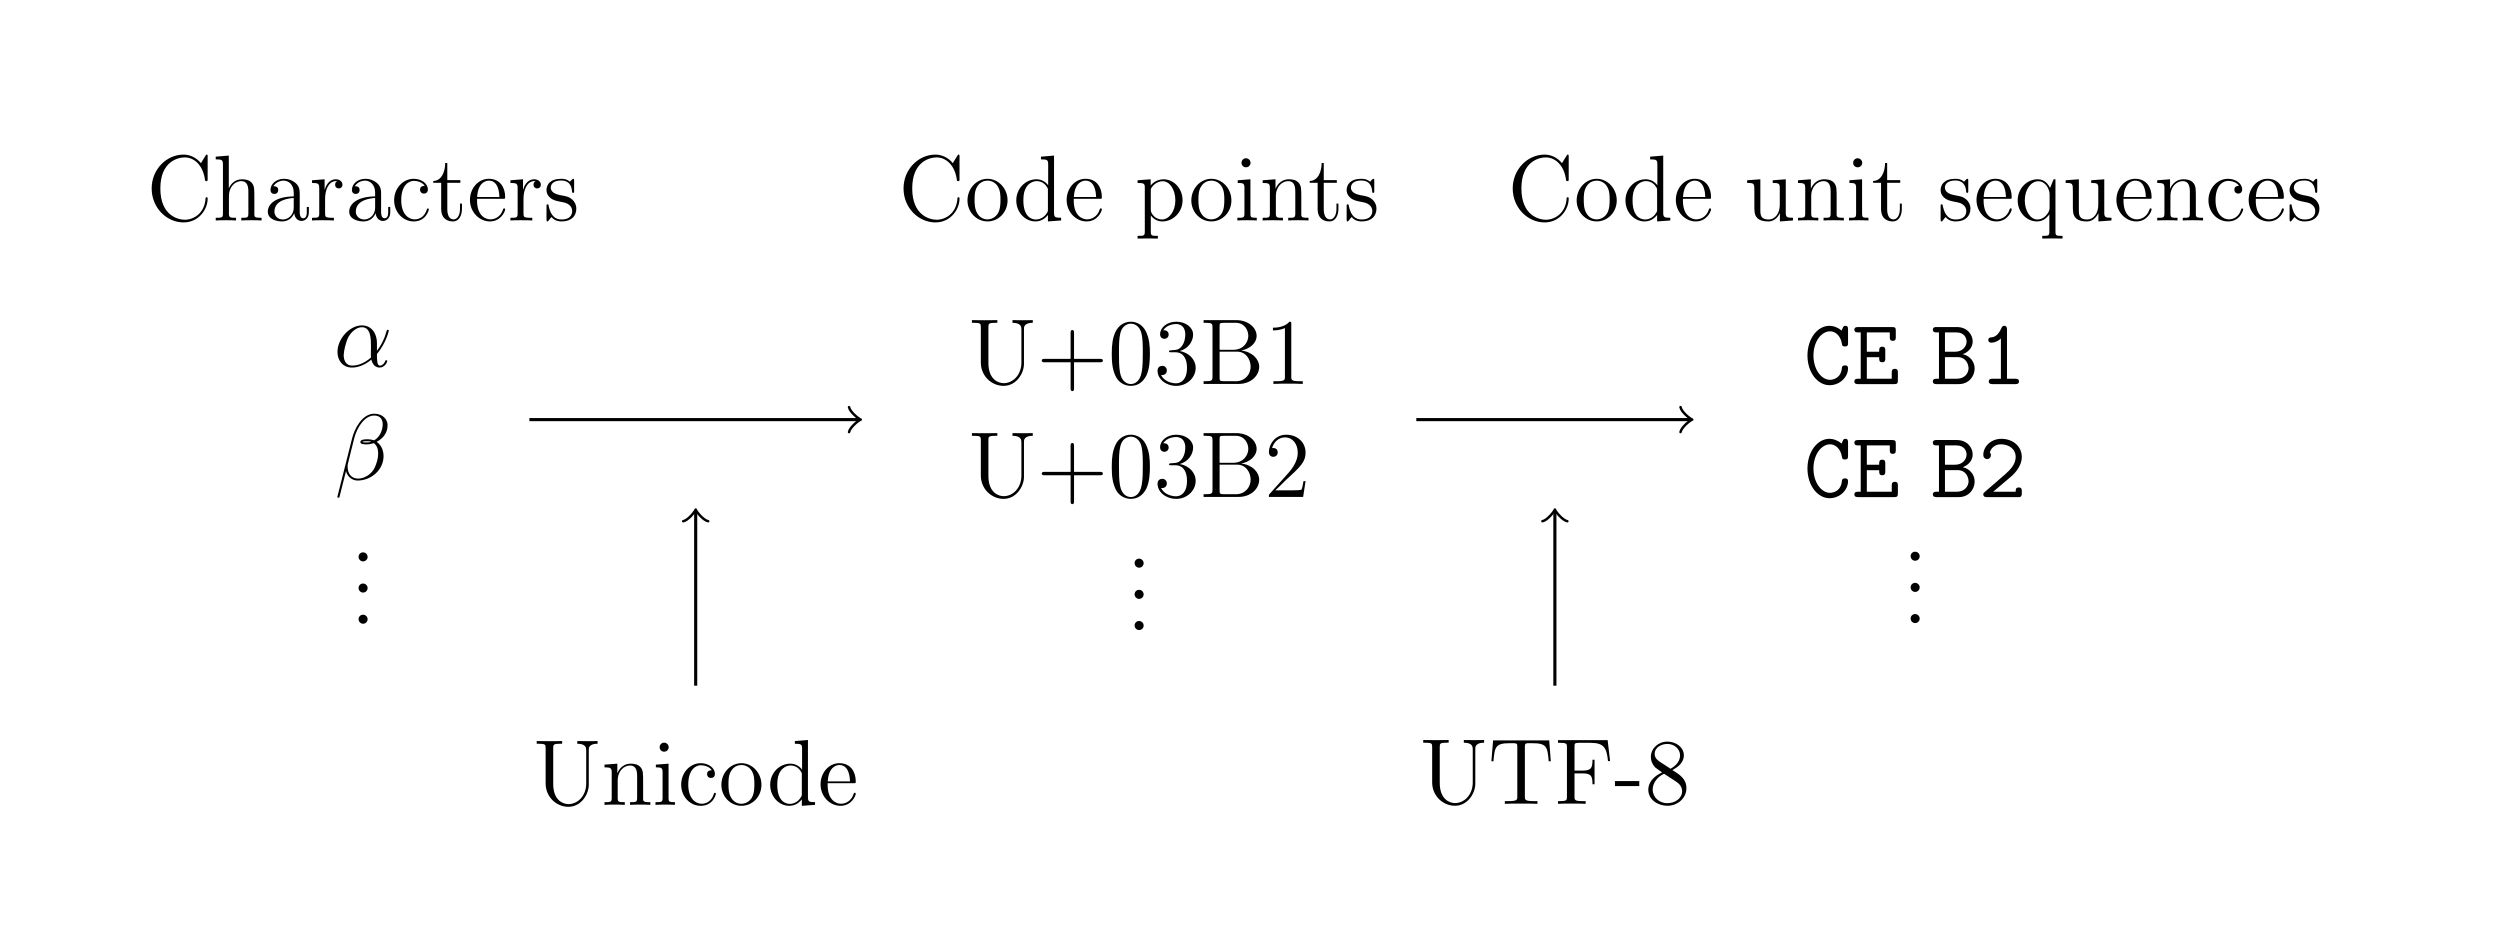
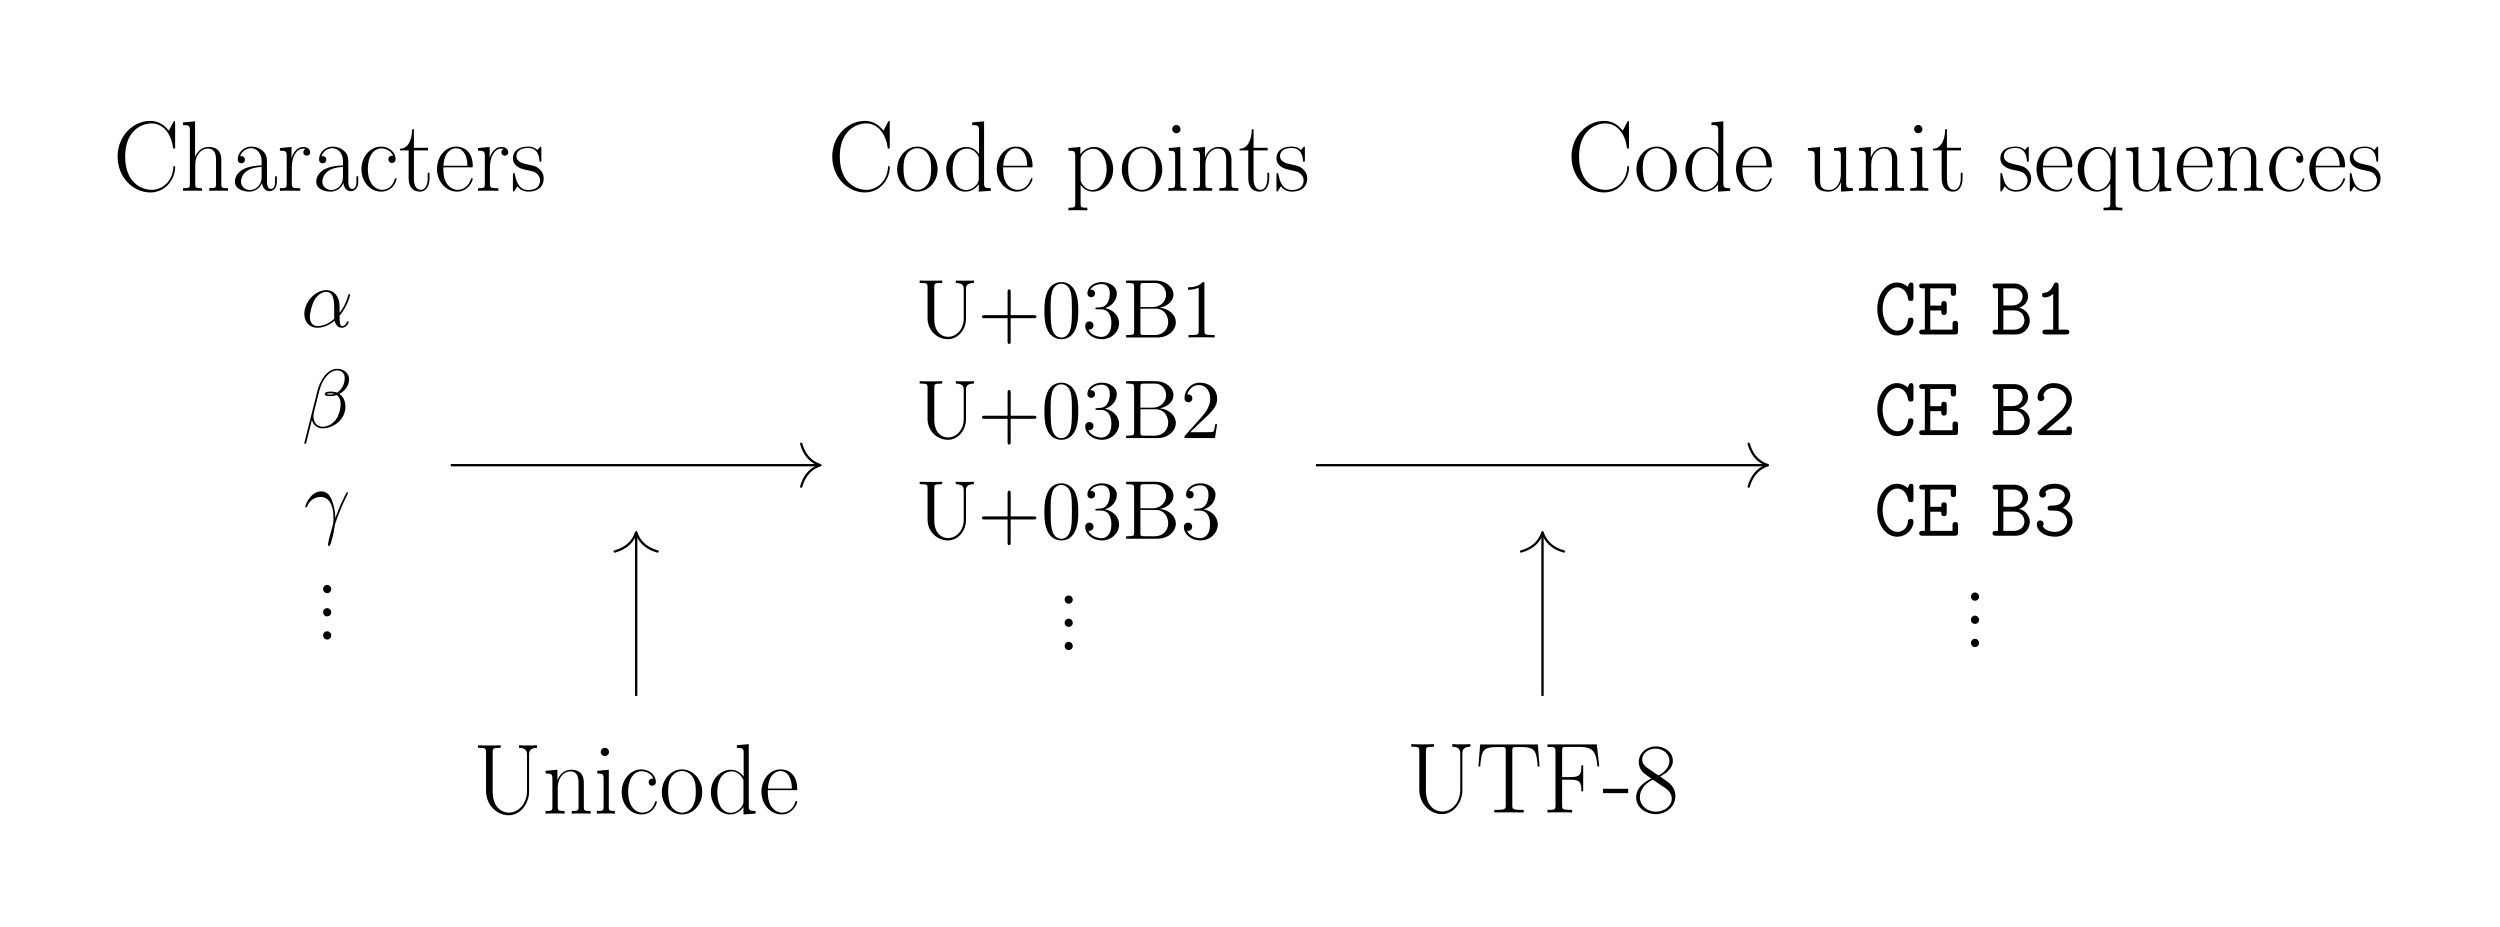
- <svg xmlns="http://www.w3.org/2000/svg" xmlns:xlink="http://www.w3.org/1999/xlink" width="319.614" height="120.972">
+ <svg xmlns="http://www.w3.org/2000/svg" xmlns:xlink="http://www.w3.org/1999/xlink" width="430.053" height="159.397">
  <defs>
-     <path id="a" d="M7.797-8.14c0-.22 0-.282-.125-.282-.063 0-.078.031-.156.156l-.579.938C6.391-8 5.579-8.422 4.72-8.422 2.53-8.422.64-6.532.64-4.094.64-1.609 2.562.25 4.719.25c1.968 0 3.078-1.703 3.078-3.016 0-.14 0-.203-.14-.203-.11 0-.126.047-.126.14-.11 1.892-1.5 2.735-2.656 2.735-.828 0-3.125-.5-3.125-4 0-3.453 2.25-3.968 3.11-3.968C6.124-8.063 7.218-7 7.452-5.22c.031.157.031.188.172.188.172 0 .172-.032.172-.282Zm0 0" />
-     <path id="b" d="M5.313-2.906c0-1.11 0-1.438-.266-1.828-.344-.47-.906-.532-1.313-.532-1.03 0-1.515.766-1.671 1.141h-.016v-4.172l-1.672.14v.345c.813 0 .922.078.922.671v6.25c0 .547-.14.547-.922.547V0c.313-.031.969-.031 1.297-.031.344 0 1 0 1.297.031v-.344c-.75 0-.906 0-.906-.547v-2.218c0-1.25.828-1.922 1.578-1.922.734 0 .906.61.906 1.343V-.89c0 .547-.14.547-.906.547V0c.296-.031.953-.031 1.28-.031.345 0 1 0 1.313.031v-.344c-.609 0-.906 0-.921-.36Zm0 0" />
-     <path id="c" d="M4.61-3.188c0-.656 0-1.124-.516-1.593a2.242 2.242 0 0 0-1.485-.547c-.984 0-1.734.64-1.734 1.422 0 .344.219.515.5.515s.484-.203.484-.5c0-.484-.421-.484-.609-.484.281-.5.86-.719 1.328-.719.547 0 1.266.453 1.266 1.532v.484C1.438-3.047.53-2.047.53-1.125c0 .953 1.094 1.25 1.828 1.25.782 0 1.329-.484 1.547-1.063.047.563.422 1 .938 1 .25 0 .937-.171.937-1.125v-.671h-.265v.671c0 .688-.282.782-.454.782-.453 0-.453-.64-.453-.813Zm-.766 1.5c0 1.172-.875 1.563-1.39 1.563-.595 0-1.079-.422-1.079-1 0-1.578 2.031-1.719 2.469-1.75Zm0 0" />
-     <path id="d" d="M2-2.781c0-1.156.469-2.25 1.39-2.25.094 0 .126 0 .172.015-.093.047-.28.11-.28.438 0 .344.265.484.452.484.25 0 .485-.156.485-.484 0-.36-.328-.688-.844-.688-1.016 0-1.36 1.094-1.422 1.329h-.016v-1.329L.329-5.14v.344c.813 0 .922.094.922.672v3.234c0 .547-.14.547-.922.547V0c.344-.031 1-.031 1.36-.031.328 0 1.171 0 1.437.031v-.344h-.234C2.016-.344 2-.484 2-.906Zm0 0" />
-     <path id="e" d="M4.328-4.422c-.14 0-.594 0-.594.484 0 .297.204.5.5.5.266 0 .5-.171.5-.515 0-.797-.843-1.375-1.812-1.375-1.39 0-2.5 1.234-2.5 2.75 0 1.531 1.14 2.703 2.5 2.703 1.578 0 1.937-1.438 1.937-1.547 0-.11-.093-.11-.125-.11-.109 0-.125.032-.156.188C4.312-.5 3.672-.14 3.031-.14c-.734 0-1.703-.64-1.703-2.453 0-1.984 1.016-2.469 1.61-2.469.453 0 1.109.172 1.39.641Zm0 0" />
-     <path id="f" d="M2.016-4.813h1.671v-.343H2.016v-2.188H1.75c-.016 1.11-.453 2.266-1.531 2.297v.234h1.015v3.329C1.234-.156 2.11.125 2.75.125c.75 0 1.14-.75 1.14-1.61v-.671h-.25v.656c0 .86-.359 1.36-.812 1.36-.812 0-.812-1.11-.812-1.313Zm0 0" />
-     <path id="g" d="M4.578-2.766c.266 0 .281 0 .281-.234 0-1.203-.64-2.328-2.093-2.328-1.36 0-2.407 1.234-2.407 2.703 0 1.578 1.22 2.75 2.547 2.75 1.422 0 1.953-1.297 1.953-1.547 0-.078-.046-.125-.125-.125-.093 0-.125.063-.14.125-.313 1-1.11 1.281-1.625 1.281-.5 0-1.703-.343-1.703-2.406v-.219ZM1.281-3c.094-1.875 1.14-2.094 1.485-2.094 1.28 0 1.343 1.688 1.359 2.094Zm0 0" />
-     <path id="h" d="M3.922-5.063c0-.203 0-.265-.125-.265-.094 0-.313.266-.406.375-.36-.313-.735-.375-1.125-.375C.828-5.328.39-4.547.39-3.891c0 .141 0 .563.453.97.39.343.797.421 1.344.53.656.125.812.172 1.109.407a.97.97 0 0 1 .375.78c0 .516-.297 1.079-1.36 1.079-.78 0-1.359-.453-1.624-1.64C.64-1.986.64-2 .64-2.016c-.032-.047-.079-.047-.11-.047-.14 0-.14.062-.14.28v1.626c0 .218 0 .281.125.281.062 0 .062-.016.265-.266.063-.093.063-.109.25-.296.453.562 1.094.562 1.297.562 1.25 0 1.875-.703 1.875-1.64 0-.641-.39-1.032-.5-1.141-.422-.375-.75-.438-1.547-.578-.344-.079-1.219-.25-1.219-.97 0-.359.25-.905 1.329-.905C3.562-5.11 3.64-4 3.656-3.641c.016.11.094.11.14.11.126 0 .126-.063.126-.281Zm0 0" />
-     <path id="k" d="M2.203-.578a.587.587 0 0 0-.578-.578.567.567 0 0 0-.578.578c0 .344.297.578.562.578a.58.58 0 0 0 .594-.578Zm0 0" />
-     <path id="l" d="M5.484-2.563c0-1.53-1.171-2.765-2.562-2.765C1.5-5.328.359-4.062.359-2.562.36-1.032 1.547.124 2.922.124c1.406 0 2.562-1.172 2.562-2.688ZM2.922-.14c-.438 0-.969-.187-1.313-.78-.328-.532-.343-1.235-.343-1.75 0-.454 0-1.173.375-1.72.328-.515.859-.703 1.28-.703.454 0 .97.219 1.282.688.375.547.375 1.297.375 1.734 0 .422 0 1.172-.312 1.735-.329.562-.891.796-1.344.796Zm0 0" />
-     <path id="m" d="M3.578-8.156v.344c.828 0 .922.078.922.671V-4.5A1.829 1.829 0 0 0 3-5.266C1.61-5.266.422-4.094.422-2.562.422-1.048 1.547.124 2.875.124c.906 0 1.422-.61 1.594-.828v.828L6.156 0v-.344c-.812 0-.906-.094-.906-.672v-7.28Zm.89 6.75c0 .218 0 .265-.171.515-.281.422-.766.766-1.375.766-.297 0-1.594-.11-1.594-2.438 0-.859.14-1.328.406-1.734.235-.36.72-.734 1.313-.734.75 0 1.156.531 1.281.734.14.203.14.219.14.438Zm0 0" />
-     <path id="n" d="M2.922 1.969c-.766 0-.906 0-.906-.532V-.64c.218.297.703.766 1.468.766 1.375 0 2.594-1.172 2.594-2.703 0-1.516-1.125-2.688-2.437-2.688-1.047 0-1.61.75-1.641.797v-.797L.328-5.14v.344c.844 0 .922.094.922.61v5.625c0 .53-.14.53-.922.53v.345c.313-.016.969-.016 1.297-.016.344 0 1 0 1.297.015Zm-.906-5.782c0-.234 0-.234.14-.437.36-.531.938-.766 1.39-.766.907 0 1.61 1.094 1.61 2.438 0 1.422-.812 2.453-1.718 2.453a1.49 1.49 0 0 1-.97-.375c-.265-.281-.452-.516-.452-.844Zm0 0" />
-     <path id="o" d="M2.078-7.36a.59.59 0 0 0-.578-.593.577.577 0 0 0-.578.578c0 .36.281.578.578.578.36 0 .578-.297.578-.562ZM.438-5.14v.343c.75 0 .859.078.859.656v3.25c0 .547-.125.547-.906.547V0c.343-.031.906-.031 1.265-.031.125 0 .813 0 1.219.031v-.344c-.766 0-.813-.062-.813-.531v-4.39Zm0 0" />
-     <path id="p" d="M5.313-2.906c0-1.11 0-1.438-.266-1.828-.344-.47-.906-.532-1.313-.532-1.171 0-1.625.985-1.718 1.22v-1.22L.375-5.14v.344c.813 0 .922.094.922.672v3.234c0 .547-.14.547-.922.547V0c.313-.031.969-.031 1.297-.031.344 0 1 0 1.297.031v-.344c-.75 0-.906 0-.906-.547v-2.218c0-1.25.828-1.922 1.578-1.922.734 0 .906.61.906 1.343V-.89c0 .547-.14.547-.906.547V0c.296-.031.953-.031 1.28-.031.345 0 1 0 1.313.031v-.344c-.609 0-.906 0-.921-.36Zm0 0" />
-     <path id="q" d="M6.813-2.75c0 1.672-1.141 2.656-2.266 2.656-.703 0-1.953-.484-1.953-2.578V-7.25c0-.453.031-.563.89-.563h.25v-.343c-.296.015-1.265.015-1.625.015-.359 0-1.328 0-1.625-.015v.344h.25c.86 0 .891.109.891.562v4.516C1.625-1 3.015.25 4.531.25c1.657 0 2.61-1.625 2.61-2.813v-4.53c0-.72.921-.72 1.125-.72v-.343c-.313.015-.954.015-1.282.015-.343 0-1 0-1.312-.015v.344c1.14 0 1.14.562 1.14.875Zm0 0" />
-     <path id="r" d="M4.766-2.766h3.296c.172 0 .391 0 .391-.203 0-.234-.203-.234-.39-.234H4.765V-6.5c0-.172 0-.39-.22-.39-.218 0-.218.202-.218.39v3.297H1.031c-.172 0-.39 0-.39.219 0 .218.203.218.39.218h3.297V.531c0 .172 0 .39.219.39s.219-.202.219-.39Zm0 0" />
-     <path id="s" d="M5.36-3.828c0-.985-.063-1.953-.5-2.86-.485-1-1.344-1.265-1.938-1.265-.688 0-1.531.344-1.985 1.344-.328.75-.453 1.5-.453 2.78 0 1.157.094 2.032.516 2.892A2.132 2.132 0 0 0 2.922.25c1.031 0 1.625-.625 1.984-1.313.422-.89.453-2.062.453-2.765ZM2.921.016c-.39 0-1.172-.22-1.39-1.516-.126-.719-.126-1.625-.126-2.469 0-.984 0-1.86.188-2.562.203-.813.812-1.172 1.328-1.172.453 0 1.14.266 1.375 1.297.156.687.156 1.625.156 2.437 0 .797 0 1.703-.14 2.438C4.093-.22 3.328.016 2.921.016Zm0 0" />
-     <path id="t" d="M2.203-4.297c-.203.016-.25.031-.25.14 0 .11.063.11.266.11h.547c1.03 0 1.484.844 1.484 1.984 0 1.579-.813 1.985-1.406 1.985-.578 0-1.547-.266-1.906-1.063.39.063.734-.156.734-.578a.571.571 0 0 0-.578-.593c-.297 0-.61.171-.61.624C.484-.625 1.547.25 2.875.25c1.422 0 2.484-1.094 2.484-2.297C5.36-3.14 4.47-4 3.33-4.203 4.358-4.5 5.03-5.375 5.03-6.313c0-.937-.984-1.64-2.14-1.64-1.188 0-2.079.734-2.079 1.61 0 .468.375.577.547.577.25 0 .547-.187.547-.546 0-.375-.297-.547-.562-.547-.063 0-.094 0-.125.015.453-.812 1.578-.812 1.64-.812.391 0 1.172.172 1.172 1.343 0 .235-.031.891-.39 1.407-.36.531-.766.562-1.079.578Zm0 0" />
-     <path id="u" d="M.516-8.156v.344H.75c.86 0 .906.109.906.562v6.344c0 .437-.047.562-.906.562H.516V0h4.5c1.53 0 2.609-1.047 2.609-2.188 0-.968-.875-1.921-2.297-2.078 1.14-.218 1.969-.984 1.969-1.875 0-1.03-1.047-2.015-2.61-2.015ZM2.562-4.36v-2.985c0-.39.016-.468.547-.468h1.5c1.204 0 1.625 1.015 1.625 1.671 0 .782-.609 1.782-1.937 1.782ZM3.11-.344c-.53 0-.546-.094-.546-.484v-3.297h2.234c1.14 0 1.734 1 1.734 1.922 0 .969-.718 1.86-1.89 1.86Zm0 0" />
-     <path id="v" d="M3.438-7.656c0-.282 0-.297-.235-.297-.281.328-.89.766-2.11.766v.343c.266 0 .86 0 1.532-.297v6.22c0 .437-.047.577-1.094.577h-.375V0c.328-.031 1.485-.031 1.875-.031.406 0 1.547 0 1.875.031v-.344h-.375c-1.047 0-1.093-.14-1.093-.578Zm0 0" />
-     <path id="w" d="M5.266-2.016H5c-.047.204-.14.875-.25 1.063-.094.11-.766.11-1.125.11H1.406c.328-.282 1.063-1.048 1.36-1.329 1.828-1.672 2.5-2.297 2.5-3.484 0-1.375-1.094-2.297-2.485-2.297-1.375 0-2.203 1.187-2.203 2.219 0 .609.531.609.563.609.265 0 .562-.188.562-.563 0-.343-.219-.562-.562-.562-.094 0-.125 0-.157.016.22-.813.875-1.375 1.641-1.375 1.016 0 1.64.859 1.64 1.953 0 1.015-.577 1.906-1.265 2.672L.578-.281V0h4.375Zm0 0" />
-     <path id="x" d="M3.64-5.14v.343c.813 0 .907.094.907.672v2.14c0 1.016-.547 1.86-1.438 1.86-.984 0-1.046-.563-1.046-1.188v-3.953L.375-5.14v.344c.922 0 .922.047.922 1.11v1.78c0 .75 0 1.173.36 1.579.28.297.765.453 1.374.453.203 0 .594 0 1-.36.344-.265.532-.718.532-.718V.125L6.234 0v-.344c-.812 0-.921-.094-.921-.672v-4.25Zm0 0" />
-     <path id="y" d="M5.25-5.266h-.234l-.454 1.11c-.218-.453-.671-1.11-1.593-1.11C1.656-5.266.422-4.14.422-2.562c0 1.515 1.14 2.687 2.453 2.687.64 0 1.172-.297 1.594-.906v2.219c0 .53-.125.53-.907.53v.345c.313-.016.954-.016 1.297-.016.344 0 .985 0 1.297.015V1.97c-.765 0-.906 0-.906-.532ZM4.5-1.609c0 .39-.219.734-.5 1.015a1.442 1.442 0 0 1-1.063.469c-.906 0-1.609-1.125-1.609-2.438 0-1.437.828-2.453 1.719-2.453C4-5.016 4.5-3.984 4.5-3.359Zm0 0" />
-     <path id="E" d="M7.813-8.11H.64L.42-5.437h.267C.844-7.327.953-7.75 2.844-7.75c.219 0 .547 0 .64.016.25.03.25.187.25.453v6.36c0 .405 0 .577-1.171.577H2.14V0c.375-.031 1.609-.031 2.078-.031.468 0 1.703 0 2.093.031v-.344h-.437c-1.172 0-1.172-.172-1.172-.578v-6.36c0-.296.031-.405.219-.452.094-.016.437-.016.672-.016 1.89 0 2 .422 2.156 2.313h.266Zm0 0" />
-     <path id="F" d="M6.828-8.14H.484v.343h.25c.86 0 .891.125.891.563v6.328c0 .437-.031.562-.89.562h-.25V0C.78-.031 1.843-.031 2.202-.031c.422 0 1.469 0 1.813.031v-.344h-.36c-1.031 0-1.062-.14-1.062-.578V-3.89H3.64c1.125 0 1.25.391 1.25 1.391h.265v-3.14h-.265c0 1-.125 1.39-1.25 1.39H2.594v-3.063c0-.39.031-.484.547-.484h1.5c1.718 0 2.062.64 2.234 2.328h.266Zm0 0" />
-     <path id="G" d="M3.234-2.266v-.64H.125v.64Zm0 0" />
-     <path id="H" d="M3.563-4.313c.593-.328 1.468-.875 1.468-1.875 0-1.046-1-1.765-2.11-1.765-1.171 0-2.108.875-2.108 1.969 0 .406.125.812.453 1.218.14.157.14.157.984.75C1.094-3.484.484-2.672.484-1.812.484-.532 1.704.25 2.922.25c1.328 0 2.437-.984 2.437-2.234 0-1.22-.859-1.75-1.796-2.329ZM1.937-5.39c-.156-.109-.64-.421-.64-1 0-.78.812-1.265 1.625-1.265.86 0 1.625.61 1.625 1.468 0 .735-.531 1.329-1.219 1.704ZM2.5-3.844l1.438.938c.312.203.874.578.874 1.297 0 .921-.921 1.53-1.89 1.53-1.016 0-1.875-.734-1.875-1.734 0-.921.672-1.671 1.453-2.03Zm0 0" />
-     <path id="i" d="M5.531-3.031c0-1.156-.656-2.235-1.922-2.235-1.562 0-3.125 1.704-3.125 3.407 0 1.03.641 1.984 1.86 1.984.734 0 1.625-.297 2.469-1.016.171.672.546 1.016 1.062 1.016.64 0 .969-.672.969-.828 0-.11-.094-.11-.125-.11-.094 0-.11.032-.14.125-.11.313-.391.563-.673.563-.375 0-.375-.766-.375-1.484C6.75-3.08 7.047-4.58 7.047-4.594c0-.11-.11-.11-.14-.11-.11 0-.11.048-.173.25a6.82 6.82 0 0 1-1.203 2.438Zm-.75 1.86c-1.047.937-2 1.046-2.422 1.046-.843 0-1.078-.75-1.078-1.313 0-.515.266-1.734.625-2.39.5-.828 1.172-1.203 1.703-1.203 1.157 0 1.157 1.515 1.157 2.515 0 .297-.016.61-.016.907 0 .25.016.312.031.437Zm0 0" />
-     <path id="j" d="M6.766-6.953c0-.719-.61-1.469-1.704-1.469-1.53 0-2.515 1.89-2.828 3.125l-1.89 7.5c-.016.094.047.11.11.11.077 0 .14 0 .155-.063l.844-3.344c.11.657.766 1.219 1.469 1.219C4.64.125 6.25-1.219 6.25-3c0-.453-.11-.906-.36-1.297a2.09 2.09 0 0 0-.515-.531c.86-.453 1.39-1.188 1.39-2.125Zm-2.079 2.11c-.187.077-.39.093-.609.093-.172 0-.328.016-.547-.063.125-.078.313-.093.563-.093.203 0 .422.015.593.062Zm1.454-2.22c0 .657-.313 1.61-1.094 2.047a2.755 2.755 0 0 0-.797-.14c-.25 0-.969-.016-.969.36 0 .327.656.296.86.296.312 0 .578-.078.875-.156.375.312.546.718.546 1.312 0 .688-.203 1.25-.421 1.766-.391.89-1.329 1.453-2.157 1.453-.875 0-1.328-.688-1.328-1.5 0-.11 0-.266.047-.438l.781-3.156c.391-1.562 1.407-2.968 2.563-2.968.86 0 1.094.593 1.094 1.124Zm0 0" />
-     <path id="z" d="M5.672-7c0-.188 0-.453-.344-.453-.219 0-.266.14-.312.219-.047.093-.141.312-.172.39-.5-.422-1.047-.61-1.547-.61C1.75-7.453.484-5.796.484-3.655.484-1.47 1.797.14 3.297.14c1.406 0 2.375-1.11 2.375-2.157 0-.375-.25-.375-.406-.375-.157 0-.36.063-.375.266C4.797-.641 3.578-.547 3.375-.547c-1.11 0-2.125-1.312-2.125-3.11 0-1.812 1.031-3.093 2.125-3.093.64 0 1.344.516 1.516 1.61.03.265.14.327.375.327.406 0 .406-.203.406-.453Zm0 0" />
-     <path id="A" d="M1.922-3.438H3.5c0 .407 0 .641.39.641.391 0 .391-.281.391-.484v-1.016c0-.203 0-.484-.39-.484-.391 0-.391.234-.391.64H1.922v-2.468h2.937v.578c0 .218 0 .5.375.5.391 0 .391-.266.391-.5v-.782c0-.375-.063-.484-.469-.484H.828c-.172 0-.5 0-.5.344s.328.344.5.344h.313v5.921H.828c-.172 0-.5 0-.5.344S.656 0 .828 0h4.594c.39 0 .469-.11.469-.484v-.97c0-.218 0-.5-.375-.5-.407 0-.407.266-.407.5v.766H1.922Zm0 0" />
-     <path id="B" d="M.781-7.297c-.156 0-.469 0-.469.344s.329.344.485.344h.297v5.921H.797c-.156 0-.485 0-.485.344S.641 0 .782 0h2.843c1.328 0 2.031-1.047 2.031-2 0-.844-.593-1.625-1.531-1.828.594-.188 1.281-.766 1.281-1.625 0-.875-.703-1.844-2.031-1.844ZM1.86-4.14v-2.468h1.485c1 0 1.281.734 1.281 1.171 0 .563-.469 1.297-1.469 1.297Zm0 3.454v-2.766h1.579c1.203 0 1.437 1.031 1.437 1.437 0 .579-.453 1.329-1.516 1.329Zm0 0" />
-     <path id="C" d="M3.64-6.953c0-.188 0-.5-.359-.5-.203 0-.265.11-.344.266-.218.515-.624 1.156-1.25 1.203-.187.015-.437.03-.437.343 0 .204.125.344.39.344.673 0 1.188-.5 1.22-.531v5.14H1.812c-.172 0-.5 0-.5.344s.328.344.5.344h2.875c.171 0 .484 0 .484-.344s-.313-.344-.484-.344H3.64Zm0 0" />
-     <path id="D" d="M4.156-2.625c.172-.14 1.375-1.172 1.375-2.5 0-1.36-1.125-2.328-2.61-2.328C1.532-7.453.61-6.406.61-5.406c0 .5.422.547.485.547a.489.489 0 0 0 .484-.5c0-.22-.078-.297-.14-.344.171-.625.718-1.047 1.406-1.047 1.015 0 1.906.578 1.906 1.625 0 .922-.703 1.64-1.344 2.203L.781-.64C.641-.53.61-.484.61-.344.61 0 .938 0 1.094 0h4.172c.265-.078.265-.313.265-.484v-.25c0-.22 0-.5-.375-.5-.406 0-.406.25-.406.546H1.875Zm0 0" />
+     <path id="a" d="M10.688-11.688c0-.312-.016-.328-.11-.328-.078 0-.094.016-.219.22l-.75 1.452c-.843-1.078-1.875-1.687-3.203-1.687-2.937 0-5.61 2.594-5.61 6.14C.797-2.312 3.47.281 6.423.281c2.64 0 4.266-2.328 4.266-4.312 0-.172 0-.235-.157-.235-.125 0-.125.047-.14.204-.141 2.406-1.875 3.89-3.735 3.89-1.75 0-4.562-1.234-4.562-5.719 0-4.5 2.86-5.703 4.531-5.703 1.953 0 3.36 1.688 3.688 4.094.03.203.03.234.187.234.188 0 .188-.03.188-.343Zm0 0" />
+     <path id="b" d="M7.14-5.234c0-.875-.171-2.313-2.202-2.313-1.407 0-2.094 1.14-2.297 1.703h-.016v-6.11l-2.063.188v.454c1.016 0 1.172.109 1.172.921v9.204c0 .656-.062.734-1.171.734V0c.421-.031 1.171-.031 1.625-.031.453 0 1.218 0 1.64.031v-.453c-1.11 0-1.172-.063-1.172-.734V-4.5c0-1.578.953-2.766 2.172-2.766 1.266 0 1.406 1.141 1.406 1.97v4.109c0 .656-.062.734-1.171.734V0c.406-.031 1.171-.031 1.625-.031.437 0 1.218 0 1.625.031v-.453c-1.094 0-1.172-.063-1.172-.734Zm0 0" />
+     <path id="c" d="M6.203-4.453c0-1.14 0-1.75-.734-2.422a2.921 2.921 0 0 0-1.953-.734c-1.36 0-2.344 1.062-2.344 2.203 0 .64.516.672.625.672.219 0 .61-.141.61-.625 0-.422-.329-.61-.61-.61a.922.922 0 0 0-.219.032c.375-1.094 1.297-1.391 1.906-1.391.86 0 1.797.75 1.797 2.203v.75c-1.015.031-2.234.172-3.203.688C1-3.079.688-2.22.688-1.563.688-.234 2.234.141 3.155.141c.938 0 1.813-.532 2.203-1.516.032.75.516 1.438 1.266 1.438.36 0 1.281-.235 1.281-1.594V-2.5h-.312v.984c0 1.047-.469 1.188-.688 1.188-.703 0-.703-.89-.703-1.656Zm-.922 2.062c0 1.5-1.062 2.25-2.015 2.25-.86 0-1.532-.64-1.532-1.421 0-.516.235-1.438 1.235-1.985.812-.469 1.765-.531 2.312-.562Zm0 0" />
+     <path id="d" d="M2.578-4.063c0-1.656.703-3.203 2-3.203.125 0 .25.016.36.063 0 0-.375.125-.375.578 0 .406.328.578.578.578.218 0 .593-.125.593-.594 0-.562-.546-.906-1.14-.906-1.313 0-1.875 1.281-2.047 1.875H2.53v-1.875l-2 .188v.453c1.016 0 1.172.11 1.172.937v4.782c0 .656-.062.734-1.172.734V0c.422-.031 1.203-.031 1.656-.031.5 0 1.376 0 1.844.031v-.453c-1.234 0-1.453 0-1.453-.766Zm0 0" />
+     <path id="e" d="M6.016-6.031c-.329 0-.813 0-.813.61 0 .484.39.624.61.624.125 0 .625-.062.625-.656 0-1.234-1.172-2.156-2.5-2.156C2.125-7.61.562-5.922.562-3.72c0 2.297 1.625 3.86 3.375 3.86C6.079.14 6.61-1.844 6.61-2.031c0-.063-.015-.125-.14-.125-.11 0-.125.015-.203.25C5.812-.516 4.844-.172 4.094-.172 3-.172 1.672-1.188 1.672-3.734c0-2.625 1.266-3.563 2.281-3.563.672 0 1.672.328 2.063 1.266Zm0 0" />
+     <path id="f" d="M2.594-6.953h2.422v-.453H2.594v-3.188h-.297c-.047 1.781-.64 3.328-2.11 3.36v.28h1.5v4.829c0 .328 0 2.266 2 2.266 1.016 0 1.594-1 1.594-2.282v-.968H4.97v.953c0 1.187-.453 1.984-1.188 1.984-.5 0-1.187-.344-1.187-1.906Zm0 0" />
+     <path id="g" d="M6.563-4.047c.062-.062.062-.11.062-.281 0-1.75-.922-3.281-2.89-3.281C1.905-7.61.468-5.875.468-3.75.469-1.516 2.094.14 3.922.14c1.937 0 2.687-1.828 2.687-2.187 0-.125-.093-.125-.14-.125-.11 0-.125.031-.203.25C5.89-.75 4.937-.172 4.046-.172c-.734 0-1.484-.406-1.952-1.172-.531-.875-.531-1.89-.531-2.703Zm-4.985-.266c.125-2.468 1.453-3.015 2.14-3.015 1.173 0 1.97 1.094 1.985 3.016Zm0 0" />
+     <path id="h" d="M5.328-7.266c0-.312-.031-.328-.125-.328-.078 0-.094.016-.297.282-.047.062-.203.234-.25.296-.562-.578-1.328-.593-1.625-.593-1.906 0-2.594 1-2.594 2 0 1.546 1.75 1.906 2.25 2.015 1.079.219 1.47.281 1.829.594.218.203.593.594.593 1.203 0 .734-.406 1.656-2 1.656-1.484 0-2.03-1.14-2.328-2.656-.062-.234-.062-.25-.203-.25-.125 0-.14.016-.14.36v2.484c0 .312.015.328.109.328s.11-.016.187-.156c.11-.157.375-.578.47-.75.343.469.952.922 1.905.922 1.72 0 2.625-.938 2.625-2.282a2.01 2.01 0 0 0-.687-1.546c-.516-.532-1.125-.657-1.844-.797-.953-.204-2.156-.438-2.156-1.485 0-.453.25-1.406 1.984-1.406 1.844 0 1.938 1.734 1.985 2.281.015.078.093.094.156.094.156 0 .156-.047.156-.344Zm0 0" />
+     <path id="m" d="M7.422-3.688c0-2.203-1.61-3.921-3.484-3.921-1.876 0-3.47 1.718-3.47 3.921 0 2.172 1.595 3.829 3.47 3.829 1.874 0 3.484-1.657 3.484-3.829ZM3.938-.171c-.797 0-1.5-.484-1.891-1.156-.422-.766-.485-1.734-.485-2.5 0-.719.032-1.61.485-2.39.344-.563 1.015-1.11 1.89-1.11.782 0 1.438.422 1.844 1.031.532.797.532 1.938.532 2.469 0 .672-.032 1.703-.5 2.531-.47.797-1.22 1.125-1.875 1.125Zm0 0" />
+     <path id="n" d="M5.031-11.766v.454c1.016 0 1.172.109 1.172.921v4.032c-.078-.079-.781-1.188-2.172-1.188-1.765 0-3.468 1.578-3.468 3.844C.563-1.453 2.171.14 3.858.14 5.33.14 6.08-1 6.172-1.125V.141L8.25 0v-.453c-1.016 0-1.172-.094-1.172-.922v-10.578Zm1.14 9.704c0 .515-.312.984-.718 1.328a2.231 2.231 0 0 1-1.5.593c-.484 0-2.281-.25-2.281-3.546 0-3.376 2-3.579 2.437-3.579.797 0 1.438.454 1.829 1.063.234.36.234.422.234.734Zm0 0" />
+     <path id="o" d="M3.781 2.906c-1.094 0-1.156-.062-1.156-.734v-3.219C3.109-.328 3.844.141 4.75.141c1.719 0 3.469-1.516 3.469-3.86 0-2.172-1.5-3.828-3.281-3.828-1.032 0-1.875.578-2.36 1.266v-1.266l-2.047.188v.453c1.016 0 1.172.11 1.172.937v8.14c0 .657-.062.735-1.172.735v.453c.422-.03 1.172-.03 1.625-.03.438 0 1.219 0 1.625.03ZM2.625-5.406c0-.235 0-.61.656-1.235.094-.078.672-.593 1.547-.593 1.25 0 2.281 1.562 2.281 3.53 0 1.97-1.093 3.563-2.453 3.563-.625 0-1.297-.296-1.812-1.093-.219-.391-.219-.485-.219-.766Zm0 0" />
+     <path id="p" d="M2.672-10.61a.71.71 0 0 0-1.422 0c0 .376.313.704.719.704a.7.7 0 0 0 .703-.703ZM.656-7.36v.454c.969 0 1.094.11 1.094.937v4.782c0 .656-.063.734-1.172.734V0C1-.031 1.734-.031 2.172-.031c.406 0 1.11 0 1.515.031v-.453c-1.015 0-1.046-.094-1.046-.719v-6.375Zm0 0" />
+     <path id="q" d="M7.14-5.234c0-.875-.171-2.313-2.202-2.313-1.36 0-2.063 1.063-2.313 1.75h-.031v-1.75l-2.031.188v.453c1.015 0 1.171.11 1.171.937v4.782c0 .656-.062.734-1.171.734V0c.421-.031 1.171-.031 1.625-.031.453 0 1.218 0 1.64.031v-.453c-1.11 0-1.172-.063-1.172-.734V-4.5c0-1.578.953-2.766 2.172-2.766 1.266 0 1.406 1.141 1.406 1.97v4.109c0 .656-.062.734-1.171.734V0c.406-.031 1.171-.031 1.625-.031.437 0 1.218 0 1.625.031v-.453c-1.094 0-1.172-.063-1.172-.734Zm0 0" />
+     <path id="y" d="M5.063-7.36v.454c1.015 0 1.171.11 1.171.937v3.125c0 1.453-.78 2.703-2.046 2.703-1.422 0-1.532-.843-1.532-1.734v-5.672l-2.094.188v.453c.688 0 1.157 0 1.172.687v3.313c0 1.156 0 1.89.454 2.375.218.219.656.672 1.89.672C5.547.14 6.11-1.11 6.25-1.47h.016v1.61L8.312 0v-.453c-1.015 0-1.171-.094-1.171-.922v-6.172Zm0 0" />
+     <path id="z" d="M7.078-7.547h-.281L6.28-5.844c-.39-.906-1.11-1.703-2.265-1.703C2.25-7.547.562-5.969.562-3.703.563-1.453 2.157.14 3.876.14 5.203.14 5.938-.875 6.172-1.25v3.422c0 .656-.078.734-1.172.734v.453c.406-.03 1.172-.03 1.61-.03.452 0 1.218 0 1.64.03v-.453c-1.11 0-1.172-.062-1.172-.734Zm-.875 5.188c0 .734-.625 1.421-.672 1.484-.531.594-1.156.734-1.578.734-1.281 0-2.281-1.64-2.281-3.546 0-2.016 1.14-3.547 2.453-3.547 1.39 0 2.078 1.562 2.078 2.468Zm0 0" />
+     <path id="G" d="M9.297-3.938c0 2.297-1.5 3.766-3.125 3.766-.89 0-1.672-.469-2.156-1.187-.547-.829-.625-1.891-.625-2.5v-6.672c0-.781.187-.781 1.375-.781v-.454c-.5.047-1.407.047-1.938.047-.531 0-1.453 0-1.953-.047v.454c1.188 0 1.375 0 1.375.78v6.595C2.25-1.47 4.125.28 6.125.28c2.25 0 3.531-2.297 3.531-3.984v-6.547c0-.953.875-1.063 1.375-1.063v-.453c-.39.047-1.11.047-1.547.047-.421 0-1.171 0-1.562-.047v.454c1.375 0 1.375.812 1.375 1.234Zm0 0" />
+     <path id="H" d="M10.703-11.703H.781L.484-7.906h.313c.219-2.86.453-3.36 3.11-3.36.312 0 .812 0 .952.016.329.063.329.266.329.656v9.344c0 .61-.063.797-1.485.797H3.22V0c.828-.016 1.687-.031 2.531-.031.844 0 1.703.015 2.531.031v-.453h-.484c-1.422 0-1.484-.188-1.484-.797v-9.344c0-.375 0-.578.312-.656.14-.016.64-.016.953-.016 2.625 0 2.89.5 3.11 3.36H11Zm0 0" />
+     <path id="I" d="M9.36-11.719H.874v.438c1.188 0 1.375 0 1.375.781v9.281c0 .766-.188.766-1.375.766V0c.5-.031 1.469-.031 2-.031.703 0 1.531 0 2.234.031v-.453h-.375c-1.312 0-1.343-.172-1.343-.781v-4.407h1.546c1.61 0 1.766.563 1.766 2h.313v-4.468h-.313c0 1.453-.156 2.015-1.766 2.015H3.391v-4.515c0-.579.03-.672.718-.672h2.235c2.593 0 2.89 1.078 3.125 3.36h.312Zm0 0" />
+     <path id="J" d="M4.39-3.328v-.75H.064v.75Zm0 0" />
+     <path id="K" d="M4.688-6.203c1.078-.547 2.187-1.375 2.187-2.703 0-1.563-1.516-2.469-2.922-2.469-1.562 0-2.937 1.125-2.937 2.703 0 .422.109 1.172.78 1.813.173.171.891.687 1.36 1.015C2.375-5.437.562-4.5.562-2.594.563-.828 2.25.281 3.922.281c1.844 0 3.39-1.328 3.39-3.094 0-1.562-1.046-2.28-1.734-2.75ZM2.421-7.72c-.125-.078-.828-.61-.828-1.422 0-1.046 1.093-1.843 2.328-1.843 1.36 0 2.36.968 2.36 2.078 0 1.61-1.782 2.515-1.876 2.515-.015 0-.031 0-.172-.093Zm3.172 3.532c.265.187 1.093.765 1.093 1.812 0 1.266-1.28 2.234-2.734 2.234-1.562 0-2.75-1.109-2.75-2.484 0-1.36 1.047-2.484 2.234-3.016Zm0 0" />
+     <path id="i" d="M6.64-3.625c0-1.39-.78-2.703-2.312-2.703-1.875 0-3.75 2.047-3.75 4.094C.578-.984 1.344.14 2.813.14c.89 0 1.953-.344 2.968-1.204.203.797.64 1.204 1.266 1.204.766 0 1.156-.797 1.156-.985 0-.125-.094-.125-.14-.125-.11 0-.126.031-.172.156-.125.36-.454.672-.813.672-.437 0-.437-.921-.437-1.796C8.109-3.688 8.453-5.5 8.453-5.517c0-.125-.125-.125-.156-.125-.14 0-.156.047-.203.313A8.96 8.96 0 0 1 6.64-2.406Zm-.906 2.219C4.47-.266 3.344-.141 2.844-.141c-1.016 0-1.313-.906-1.313-1.578 0-.625.313-2.078.766-2.875.594-1 1.39-1.437 2.031-1.437 1.39 0 1.39 1.812 1.39 3.015 0 .36-.015.735-.015 1.094 0 .281.016.36.031.516Zm0 0" />
+     <path id="j" d="M8.125-8.344c0-.86-.734-1.765-2.047-1.765-1.844 0-3.016 2.265-3.39 3.75l-2.266 9c-.031.109.047.14.125.14.094 0 .172-.015.187-.078l1-4.015C1.875-.516 2.672.14 3.516.14 5.562.14 7.5-1.47 7.5-3.594c0-.547-.125-1.094-.422-1.562a2.443 2.443 0 0 0-.625-.64c1.031-.548 1.672-1.423 1.672-2.548Zm-2.5 2.531a1.912 1.912 0 0 1-.734.125c-.204 0-.391 0-.641-.078.14-.093.36-.125.656-.125.25 0 .516.032.719.079Zm1.75-2.671c0 .796-.39 1.937-1.328 2.468a3.126 3.126 0 0 0-.953-.171c-.297 0-1.157-.016-1.157.437 0 .39.782.344 1.032.344.36 0 .703-.094 1.047-.188.453.375.656.86.656 1.578 0 .829-.234 1.5-.5 2.125C5.688-.828 4.578-.14 3.578-.14 2.531-.14 2-.969 2-1.953c0-.125 0-.313.047-.531l.937-3.766c.47-1.89 1.672-3.578 3.063-3.578 1.031 0 1.328.719 1.328 1.344Zm0 0" />
+     <path id="k" d="M5.422-1.75c-.031-.703-.063-1.813-.61-3.094-.28-.718-.765-1.484-1.812-1.484-1.766 0-2.734 2.25-2.734 2.625 0 .125.109.125.156.125.125 0 .125-.016.187-.203.313-.89 1.235-1.594 2.22-1.594 1.983 0 2.28 2.219 2.28 3.64C5.11-.827 5-.53 4.922-.25c-.281.89-.75 2.672-.75 3.078 0 .11.047.235.156.235.219 0 .344-.47.5-1.047.344-1.25.438-1.891.5-2.454.047-.343.875-2.718 2-4.968.11-.235.297-.625.297-.657a.132.132 0 0 0-.14-.125c-.032 0-.094 0-.126.063-.03.031-.53 1-.968 1.984-.204.485-.5 1.125-.97 2.391Zm0 0" />
+     <path id="l" d="M2.64-.703a.693.693 0 0 0-.687-.688.687.687 0 0 0-.703.688.696.696 0 1 0 1.39 0Zm0 0" />
+     <path id="r" d="M8.172-3.297c0 2-1.36 3.188-2.703 3.188-.86 0-2.36-.579-2.36-3.094v-5.5c0-.531.047-.672 1.079-.672h.28v-.422c-.343.031-1.515.031-1.937.031-.422 0-1.594 0-1.937-.03v.421h.281c1.031 0 1.078.14 1.078.672v5.422C1.953-1.203 3.61.297 5.437.297c2 0 3.125-1.953 3.125-3.375V-8.5c0-.875 1.11-.875 1.36-.875v-.422c-.375.031-1.14.031-1.547.031-.422 0-1.188 0-1.563-.03v.421c1.36 0 1.36.672 1.36 1.063Zm0 0" />
+     <path id="s" d="M5.719-3.313h3.968c.204 0 .454 0 .454-.265 0-.266-.25-.266-.454-.266H5.72v-3.953c0-.203 0-.469-.25-.469-.282 0-.282.25-.282.47v3.952H1.235c-.203 0-.453 0-.453.266 0 .265.235.265.453.265h3.954V.642c0 .203 0 .468.265.468.266 0 .266-.25.266-.468Zm0 0" />
+     <path id="t" d="M6.422-4.594c0-1.187-.063-2.343-.578-3.437-.594-1.188-1.625-1.5-2.328-1.5-.829 0-1.86.406-2.375 1.594-.407.906-.547 1.796-.547 3.343 0 1.39.094 2.438.61 3.453C1.765-.047 2.75.297 3.5.297c1.25 0 1.969-.734 2.375-1.578.516-1.078.547-2.485.547-3.313ZM3.5.016c-.453 0-1.39-.266-1.656-1.829-.172-.859-.172-1.953-.172-2.953 0-1.171 0-2.234.234-3.078.25-.968.985-1.406 1.594-1.406.547 0 1.375.328 1.656 1.563.172.812.172 1.953.172 2.921 0 .97 0 2.047-.156 2.922C4.906-.266 4 .016 3.5.016Zm0 0" />
+     <path id="u" d="M2.64-5.156c-.25.015-.296.031-.296.172 0 .14.062.14.328.14h.656c1.219 0 1.766 1 1.766 2.375 0 1.875-.985 2.375-1.688 2.375-.687 0-1.86-.328-2.265-1.265.453.062.875-.188.875-.704a.681.681 0 0 0-.704-.703c-.343 0-.718.204-.718.75C.594-.75 1.859.297 3.454.297 5.155.297 6.421-1 6.421-2.453c0-1.313-1.063-2.36-2.438-2.594 1.25-.36 2.047-1.406 2.047-2.531 0-1.125-1.172-1.953-2.562-1.953-1.438 0-2.5.875-2.5 1.922 0 .562.453.687.672.687.296 0 .64-.219.64-.656 0-.453-.344-.656-.656-.656-.094 0-.125 0-.156.015.547-.969 1.89-.969 1.953-.969.484 0 1.406.204 1.406 1.61 0 .281-.031 1.078-.453 1.703-.438.625-.922.672-1.313.688Zm0 0" />
+     <path id="v" d="M.61-9.797v.422h.296c1.031 0 1.078.14 1.078.672v7.61c0 .53-.046.671-1.078.671H.61V0h5.407c1.843 0 3.14-1.25 3.14-2.625 0-1.156-1.047-2.313-2.765-2.5 1.375-.25 2.359-1.172 2.359-2.25 0-1.234-1.25-2.422-3.125-2.422Zm2.453 4.563v-3.579c0-.468.03-.562.671-.562h1.797c1.438 0 1.953 1.234 1.953 2 0 .953-.75 2.14-2.328 2.14Zm.671 4.812c-.64 0-.671-.094-.671-.562v-3.97H5.75c1.375 0 2.094 1.204 2.094 2.313 0 1.157-.875 2.22-2.282 2.22Zm0 0" />
+     <path id="w" d="M4.125-9.188c0-.343 0-.343-.281-.343-.344.375-1.063.906-2.531.906v.422c.328 0 1.046 0 1.828-.375v7.469c0 .515-.047.687-1.297.687H1.39V0c.39-.031 1.78-.031 2.25-.031.468 0 1.859 0 2.234.031v-.422h-.438c-1.265 0-1.312-.172-1.312-.687Zm0 0" />
+     <path id="x" d="M6.313-2.406H6c-.047.234-.156 1.031-.313 1.265-.093.125-.906.125-1.343.125H1.687c.391-.328 1.266-1.25 1.641-1.593 2.188-2.016 2.985-2.75 2.985-4.172 0-1.657-1.313-2.75-2.97-2.75-1.671 0-2.64 1.406-2.64 2.64 0 .735.625.735.672.735.297 0 .672-.219.672-.672 0-.406-.266-.672-.672-.672-.125 0-.156 0-.203.016.281-.985 1.047-1.641 1.984-1.641 1.219 0 1.969 1.016 1.969 2.344 0 1.218-.703 2.281-1.531 3.203L.704-.344V0h5.234Zm0 0" />
+     <path id="A" d="M6.797-8.39c0-.235 0-.547-.406-.547-.25 0-.329.156-.375.265l-.204.469c-.593-.516-1.25-.735-1.859-.735C2.11-8.938.578-6.952.578-4.39.578-1.766 2.156.172 3.953.172c1.688 0 2.844-1.328 2.844-2.594 0-.453-.297-.453-.469-.453-.203 0-.437.078-.469.328C5.75-.766 4.297-.657 4.063-.657 2.718-.656 1.5-2.218 1.5-4.39c0-2.171 1.234-3.718 2.547-3.718.766 0 1.625.625 1.812 1.937.047.313.172.406.47.406.468 0 .468-.265.468-.546Zm0 0" />
+     <path id="B" d="M2.313-4.125h1.89c0 .5 0 .766.469.766s.469-.329.469-.579v-1.218c0-.25 0-.578-.47-.578-.468 0-.468.265-.468.765h-1.89v-2.968h3.515v.703c0 .265 0 .593.453.593.469 0 .469-.312.469-.593v-.938c0-.453-.078-.594-.563-.594H.984c-.203 0-.578 0-.578.422 0 .406.375.406.578.406h.391v7.11h-.39c-.204 0-.579 0-.579.406C.406 0 .781 0 .984 0H6.5c.469 0 .578-.125.578-.594V-1.75c0-.266 0-.594-.469-.594-.468 0-.468.328-.468.594v.922H2.312Zm0 0" />
+     <path id="C" d="M.953-8.766c-.203 0-.578 0-.578.422 0 .406.39.406.594.406h.344v7.11H.969c-.203 0-.594 0-.594.406C.375 0 .765 0 .953 0h3.39c1.595 0 2.438-1.266 2.438-2.39 0-1.016-.703-1.954-1.828-2.204.719-.218 1.531-.922 1.531-1.953 0-1.047-.843-2.219-2.421-2.219Zm1.281 3.782v-2.954h1.782c1.187 0 1.53.891 1.53 1.407 0 .672-.562 1.547-1.765 1.547Zm0 4.156v-3.313H4.11c1.454 0 1.75 1.235 1.75 1.72 0 .702-.546 1.593-1.828 1.593Zm0 0" />
+     <path id="D" d="M4.36-8.344c0-.219 0-.594-.423-.594-.234 0-.328.126-.406.313C3.25-8 2.781-7.25 2.016-7.187c-.204.015-.516.046-.516.421 0 .235.156.407.469.407.797 0 1.422-.594 1.453-.625v6.156h-1.25c-.203 0-.594 0-.594.406 0 .422.39.422.594.422h3.453c.203 0 .578 0 .578-.422 0-.406-.375-.406-.578-.406H4.359Zm0 0" />
+     <path id="E" d="M4.984-3.156c.204-.172 1.657-1.406 1.657-3 0-1.625-1.344-2.782-3.141-2.782-1.656 0-2.766 1.25-2.766 2.454 0 .609.5.64.579.64.265 0 .578-.187.578-.578 0-.281-.094-.36-.172-.422.203-.765.86-1.265 1.687-1.265 1.235 0 2.297.703 2.297 1.953 0 1.125-.844 1.984-1.61 2.656L.939-.766C.78-.625.734-.594.734-.422c0 .422.391.422.579.422h5.015c.313-.094.313-.375.313-.594V-.89c0-.25 0-.593-.454-.593-.484 0-.484.312-.484.656H2.25Zm0 0" />
+     <path id="F" d="M3.672-4.313c1.484 0 2.156 1.047 2.156 1.813 0 .953-.844 1.844-2.094 1.844-1.437 0-2.078-.781-2.078-.985 0-.015 0-.046.016-.062a.687.687 0 0 0 .11-.344.567.567 0 0 0-.579-.578C.906-2.625.61-2.437.61-2 .61-.75 1.984.172 3.734.172c1.797 0 3.016-1.297 3.016-2.656 0-.735-.39-1.75-1.656-2.297.875-.547 1.265-1.407 1.265-2.14C6.36-8 5.281-8.938 3.734-8.938c-1.593 0-2.718.687-2.718 1.75a.587.587 0 1 0 1.171.03c0-.234-.124-.359-.124-.374.437-.547 1.421-.578 1.671-.578.97 0 1.688.515 1.688 1.203 0 .406-.266 1.593-1.781 1.703-.532.031-.75.047-.813.047-.297.031-.36.218-.36.422 0 .421.298.421.548.421Zm0 0" />
  </defs>
-   <use xlink:href="#a" x="18.75" y="28.186" />
-   <use xlink:href="#b" x="27.205" y="28.186" />
-   <use xlink:href="#c" x="33.708" y="28.186" />
-   <use xlink:href="#d" x="39.562" y="28.186" />
-   <use xlink:href="#c" x="44.114" y="28.186" />
-   <use xlink:href="#e" x="49.967" y="28.186" />
-   <use xlink:href="#f" x="55.17" y="28.186" />
-   <use xlink:href="#g" x="59.723" y="28.186" />
-   <use xlink:href="#d" x="64.926" y="28.186" />
-   <use xlink:href="#h" x="69.478" y="28.186" />
-   <use xlink:href="#i" x="42.66" y="46.866" />
-   <use xlink:href="#j" x="42.786" y="61.312" />
-   <use xlink:href="#k" x="44.795" y="71.772" />
-   <use xlink:href="#k" x="44.795" y="75.757" />
-   <use xlink:href="#k" x="44.795" y="79.742" />
-   <use xlink:href="#a" x="114.873" y="28.186" />
-   <use xlink:href="#l" x="123.328" y="28.186" />
-   <use xlink:href="#m" x="129.504" y="28.186" />
-   <use xlink:href="#g" x="136.007" y="28.186" />
-   <use xlink:href="#n" x="145.108" y="28.186" />
-   <use xlink:href="#l" x="151.946" y="28.186" />
-   <use xlink:href="#o" x="157.799" y="28.186" />
-   <use xlink:href="#p" x="161.051" y="28.186" />
-   <use xlink:href="#f" x="167.22" y="28.186" />
-   <use xlink:href="#h" x="171.773" y="28.186" />
-   <use xlink:href="#q" x="123.77" y="49.082" />
-   <use xlink:href="#r" x="132.545" y="49.082" />
-   <use xlink:href="#s" x="141.65" y="49.082" />
-   <use xlink:href="#t" x="147.503" y="49.082" />
-   <use xlink:href="#u" x="153.357" y="49.082" />
-   <use xlink:href="#v" x="161.646" y="49.082" />
-   <use xlink:href="#q" x="123.77" y="63.528" />
-   <use xlink:href="#r" x="132.545" y="63.528" />
-   <use xlink:href="#s" x="141.65" y="63.528" />
-   <use xlink:href="#t" x="147.503" y="63.528" />
-   <use xlink:href="#u" x="153.357" y="63.528" />
-   <use xlink:href="#w" x="161.646" y="63.528" />
-   <use xlink:href="#k" x="144.008" y="72.578" />
-   <use xlink:href="#k" x="144.008" y="76.563" />
-   <use xlink:href="#k" x="144.008" y="80.548" />
-   <use xlink:href="#a" x="192.755" y="28.186" />
-   <use xlink:href="#l" x="201.21" y="28.186" />
-   <use xlink:href="#m" x="207.386" y="28.186" />
-   <use xlink:href="#g" x="213.889" y="28.186" />
-   <use xlink:href="#x" x="222.99" y="28.186" />
-   <use xlink:href="#p" x="229.493" y="28.186" />
-   <use xlink:href="#o" x="235.997" y="28.186" />
-   <use xlink:href="#f" x="239.249" y="28.186" />
-   <use xlink:href="#h" x="247.711" y="28.186" />
-   <use xlink:href="#g" x="252.328" y="28.186" />
-   <use xlink:href="#y" x="257.531" y="28.186" />
-   <use xlink:href="#x" x="263.709" y="28.186" />
-   <use xlink:href="#g" x="270.213" y="28.186" />
-   <use xlink:href="#p" x="275.416" y="28.186" />
-   <use xlink:href="#e" x="281.919" y="28.186" />
-   <use xlink:href="#g" x="287.122" y="28.186" />
-   <use xlink:href="#h" x="292.325" y="28.186" />
-   <use xlink:href="#z" x="230.592" y="49.107" />
-   <use xlink:href="#A" x="236.744" y="49.107" />
-   <use xlink:href="#B" x="246.794" y="49.107" />
-   <use xlink:href="#C" x="252.946" y="49.107" />
-   <use xlink:href="#z" x="230.592" y="63.553" />
-   <use xlink:href="#A" x="236.744" y="63.553" />
-   <use xlink:href="#B" x="246.794" y="63.553" />
-   <use xlink:href="#D" x="252.946" y="63.553" />
-   <use xlink:href="#k" x="243.221" y="71.689" />
-   <use xlink:href="#k" x="243.221" y="75.674" />
-   <use xlink:href="#k" x="243.221" y="79.659" />
-   <path fill="none" stroke="#000" stroke-miterlimit="10" stroke-width=".399" d="M67.68 53.645h42.062" />
-   <path fill="none" stroke="#000" stroke-linecap="round" stroke-linejoin="round" stroke-miterlimit="10" stroke-width=".319" d="M108.547 52.05c.101.598 1.195 1.493 1.496 1.595-.3.097-1.395.996-1.496 1.593" />
-   <path fill="none" stroke="#000" stroke-miterlimit="10" stroke-width=".399" d="M181.07 53.645h34.973" />
-   <path fill="none" stroke="#000" stroke-linecap="round" stroke-linejoin="round" stroke-miterlimit="10" stroke-width=".319" d="M214.848 52.05c.101.598 1.195 1.493 1.496 1.595-.301.097-1.395.996-1.496 1.593" />
-   <path fill="none" stroke="#000" stroke-miterlimit="10" stroke-width=".399" d="M88.941 65.441v22.22" />
-   <path fill="none" stroke="#000" stroke-linecap="round" stroke-linejoin="round" stroke-miterlimit="10" stroke-width=".319" d="M87.348 66.637c.597-.102 1.492-1.196 1.593-1.496.098.3.996 1.394 1.594 1.496" />
-   <use xlink:href="#q" x="68.132" y="102.897" />
-   <use xlink:href="#p" x="76.907" y="102.897" />
-   <use xlink:href="#o" x="83.411" y="102.897" />
-   <use xlink:href="#e" x="86.663" y="102.897" />
-   <use xlink:href="#l" x="91.865" y="102.897" />
-   <use xlink:href="#m" x="98.042" y="102.897" />
-   <use xlink:href="#g" x="104.545" y="102.897" />
-   <path fill="none" stroke="#000" stroke-miterlimit="10" stroke-width=".399" d="M198.785 65.441v22.22" />
-   <path fill="none" stroke="#000" stroke-linecap="round" stroke-linejoin="round" stroke-miterlimit="10" stroke-width=".319" d="M197.191 66.637c.598-.102 1.493-1.196 1.594-1.496.098.3.996 1.394 1.594 1.496" />
-   <use xlink:href="#q" x="181.471" y="102.764" />
-   <use xlink:href="#E" x="190.246" y="102.764" />
-   <use xlink:href="#F" x="198.701" y="102.764" />
-   <use xlink:href="#G" x="206.34" y="102.764" />
-   <use xlink:href="#H" x="210.242" y="102.764" />
+   <use xlink:href="#a" x="19.436" y="32.826" />
+   <use xlink:href="#b" x="30.929" y="32.826" />
+   <use xlink:href="#c" x="39.724" y="32.826" />
+   <use xlink:href="#d" x="47.619" y="32.826" />
+   <use xlink:href="#c" x="53.715" y="32.826" />
+   <use xlink:href="#e" x="61.61" y="32.826" />
+   <use xlink:href="#f" x="68.607" y="32.826" />
+   <use xlink:href="#g" x="74.703" y="32.826" />
+   <use xlink:href="#d" x="81.699" y="32.826" />
+   <use xlink:href="#h" x="87.795" y="32.826" />
+   <use xlink:href="#i" x="51.774" y="56.239" />
+   <use xlink:href="#j" x="51.924" y="73.548" />
+   <use xlink:href="#k" x="52.253" y="90.857" />
+   <use xlink:href="#l" x="54.336" y="102.015" />
+   <use xlink:href="#l" x="54.336" y="106" />
+   <use xlink:href="#l" x="54.336" y="109.985" />
+   <use xlink:href="#a" x="142.367" y="32.826" />
+   <use xlink:href="#m" x="153.86" y="32.826" />
+   <use xlink:href="#n" x="162.203" y="32.826" />
+   <use xlink:href="#g" x="170.998" y="32.826" />
+   <use xlink:href="#o" x="183.262" y="32.826" />
+   <use xlink:href="#m" x="192.505" y="32.826" />
+   <use xlink:href="#p" x="200.4" y="32.826" />
+   <use xlink:href="#q" x="204.697" y="32.826" />
+   <use xlink:href="#f" x="213.045" y="32.826" />
+   <use xlink:href="#h" x="219.141" y="32.826" />
+   <use xlink:href="#r" x="157.608" y="58.052" />
+   <use xlink:href="#s" x="168.138" y="58.052" />
+   <use xlink:href="#t" x="179.064" y="58.052" />
+   <use xlink:href="#u" x="186.088" y="58.052" />
+   <use xlink:href="#v" x="193.112" y="58.052" />
+   <use xlink:href="#w" x="203.06" y="58.052" />
+   <use xlink:href="#r" x="157.608" y="75.361" />
+   <use xlink:href="#s" x="168.138" y="75.361" />
+   <use xlink:href="#t" x="179.064" y="75.361" />
+   <use xlink:href="#u" x="186.088" y="75.361" />
+   <use xlink:href="#v" x="193.112" y="75.361" />
+   <use xlink:href="#x" x="203.06" y="75.361" />
+   <use xlink:href="#r" x="157.608" y="92.67" />
+   <use xlink:href="#s" x="168.138" y="92.67" />
+   <use xlink:href="#t" x="179.064" y="92.67" />
+   <use xlink:href="#u" x="186.088" y="92.67" />
+   <use xlink:href="#v" x="193.112" y="92.67" />
+   <use xlink:href="#u" x="203.06" y="92.67" />
+   <use xlink:href="#l" x="181.895" y="103.829" />
+   <use xlink:href="#l" x="181.895" y="107.814" />
+   <use xlink:href="#l" x="181.895" y="111.799" />
+   <use xlink:href="#a" x="269.537" y="32.826" />
+   <use xlink:href="#m" x="281.03" y="32.826" />
+   <use xlink:href="#n" x="289.373" y="32.826" />
+   <use xlink:href="#g" x="298.168" y="32.826" />
+   <use xlink:href="#y" x="310.432" y="32.826" />
+   <use xlink:href="#q" x="319.228" y="32.826" />
+   <use xlink:href="#p" x="328.023" y="32.826" />
+   <use xlink:href="#f" x="332.32" y="32.826" />
+   <use xlink:href="#h" x="343.667" y="32.826" />
+   <use xlink:href="#g" x="349.854" y="32.826" />
+   <use xlink:href="#z" x="356.85" y="32.826" />
+   <use xlink:href="#y" x="365.194" y="32.826" />
+   <use xlink:href="#g" x="373.99" y="32.826" />
+   <use xlink:href="#q" x="380.986" y="32.826" />
+   <use xlink:href="#e" x="389.781" y="32.826" />
+   <use xlink:href="#g" x="396.778" y="32.826" />
+   <use xlink:href="#h" x="403.774" y="32.826" />
+   <use xlink:href="#A" x="322.355" y="57.534" />
+   <use xlink:href="#B" x="329.738" y="57.534" />
+   <use xlink:href="#C" x="342.385" y="57.534" />
+   <use xlink:href="#D" x="349.768" y="57.534" />
+   <use xlink:href="#A" x="322.355" y="74.843" />
+   <use xlink:href="#B" x="329.738" y="74.843" />
+   <use xlink:href="#C" x="342.385" y="74.843" />
+   <use xlink:href="#E" x="349.768" y="74.843" />
+   <use xlink:href="#A" x="322.355" y="92.152" />
+   <use xlink:href="#B" x="329.738" y="92.152" />
+   <use xlink:href="#C" x="342.385" y="92.152" />
+   <use xlink:href="#F" x="349.768" y="92.152" />
+   <use xlink:href="#l" x="337.8" y="103.311" />
+   <use xlink:href="#l" x="337.8" y="107.296" />
+   <use xlink:href="#l" x="337.8" y="111.281" />
+   <path fill="none" stroke="#000" stroke-miterlimit="10" stroke-width=".399" d="M77.547 80.023h63.383" />
+   <path fill="none" stroke="#000" stroke-linecap="round" stroke-linejoin="round" stroke-miterlimit="10" stroke-width=".399" d="M137.82 76.34c.606 2.21 1.95 3.254 3.309 3.683-1.36.43-2.703 1.477-3.309 3.688" />
+   <path fill="none" stroke="#000" stroke-miterlimit="10" stroke-width=".399" d="M226.367 80.023h77.555" />
+   <path fill="none" stroke="#000" stroke-linecap="round" stroke-linejoin="round" stroke-miterlimit="10" stroke-width=".399" d="M300.816 76.34c.602 2.21 1.95 3.254 3.305 3.683-1.355.43-2.703 1.477-3.305 3.688" />
+   <path fill="none" stroke="#000" stroke-miterlimit="10" stroke-width=".399" d="M109.438 91.762v27.949" />
+   <path fill="none" stroke="#000" stroke-linecap="round" stroke-linejoin="round" stroke-miterlimit="10" stroke-width=".399" d="M105.75 94.871c2.21-.605 3.258-1.953 3.688-3.308.43 1.355 1.472 2.703 3.687 3.308" />
+   <use xlink:href="#G" x="81.356" y="139.961" />
+   <use xlink:href="#q" x="93.291" y="139.961" />
+   <use xlink:href="#p" x="102.087" y="139.961" />
+   <use xlink:href="#e" x="106.384" y="139.961" />
+   <use xlink:href="#m" x="113.38" y="139.961" />
+   <use xlink:href="#n" x="121.723" y="139.961" />
+   <use xlink:href="#g" x="130.518" y="139.961" />
+   <path fill="none" stroke="#000" stroke-miterlimit="10" stroke-width=".399" d="M265.344 91.762v27.949" />
+   <path fill="none" stroke="#000" stroke-linecap="round" stroke-linejoin="round" stroke-miterlimit="10" stroke-width=".399" d="M261.66 94.871c2.211-.605 3.254-1.953 3.684-3.308.43 1.355 1.476 2.703 3.687 3.308" />
+   <use xlink:href="#G" x="241.899" y="139.767" />
+   <use xlink:href="#H" x="253.834" y="139.767" />
+   <use xlink:href="#I" x="265.327" y="139.767" />
+   <use xlink:href="#J" x="275.693" y="139.767" />
+   <use xlink:href="#K" x="280.89" y="139.767" />
</svg>
